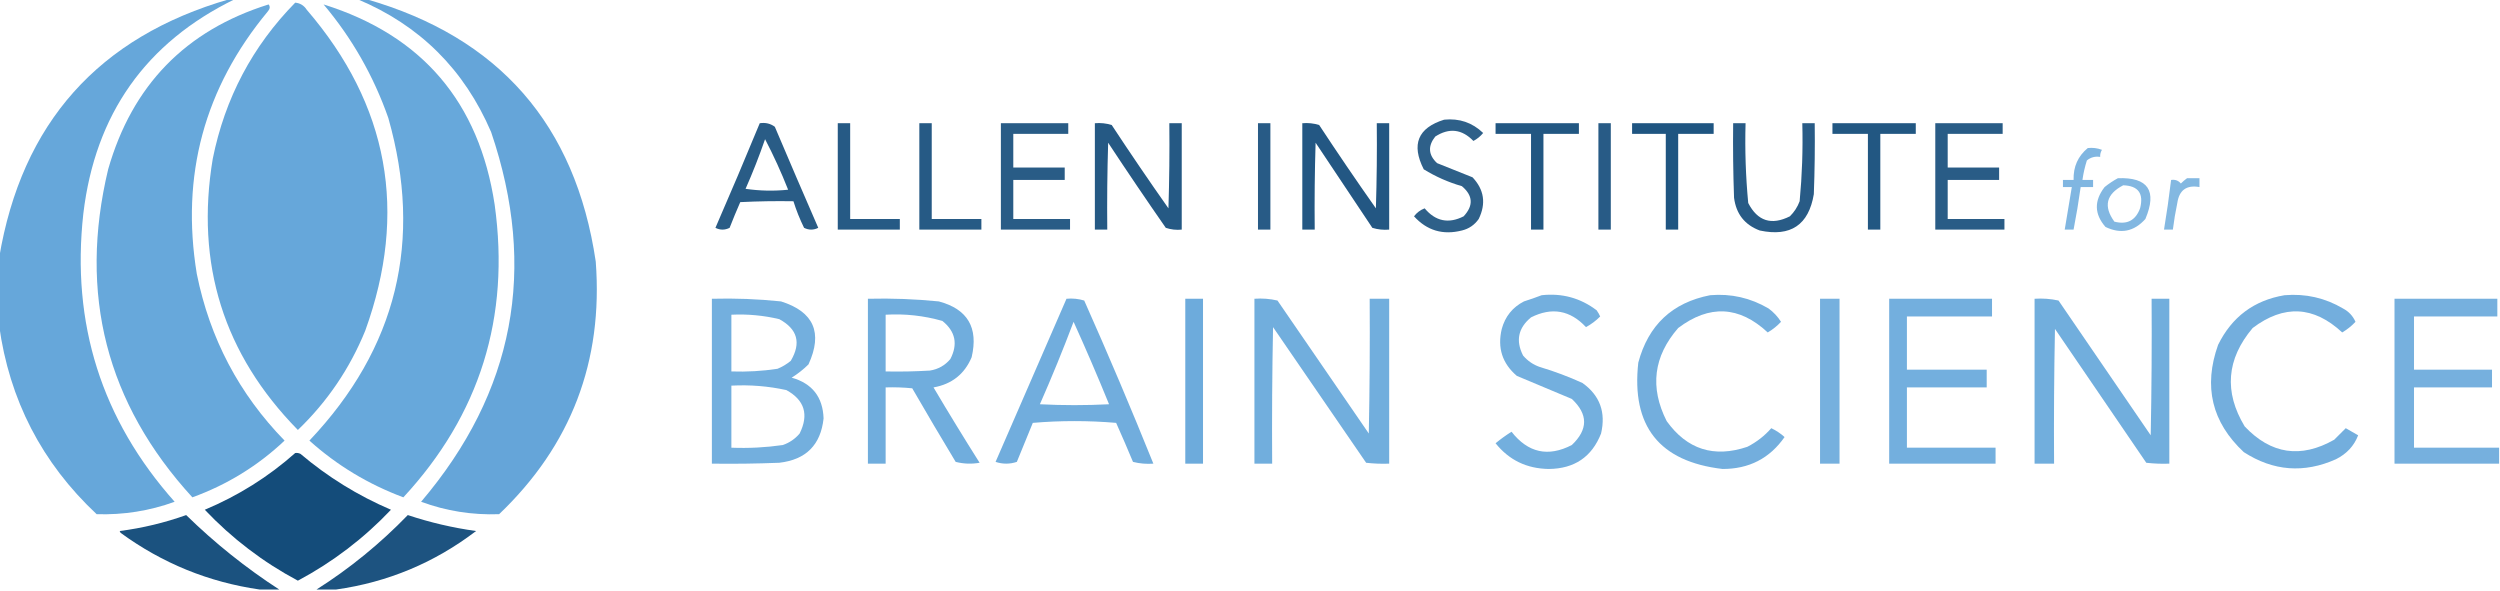
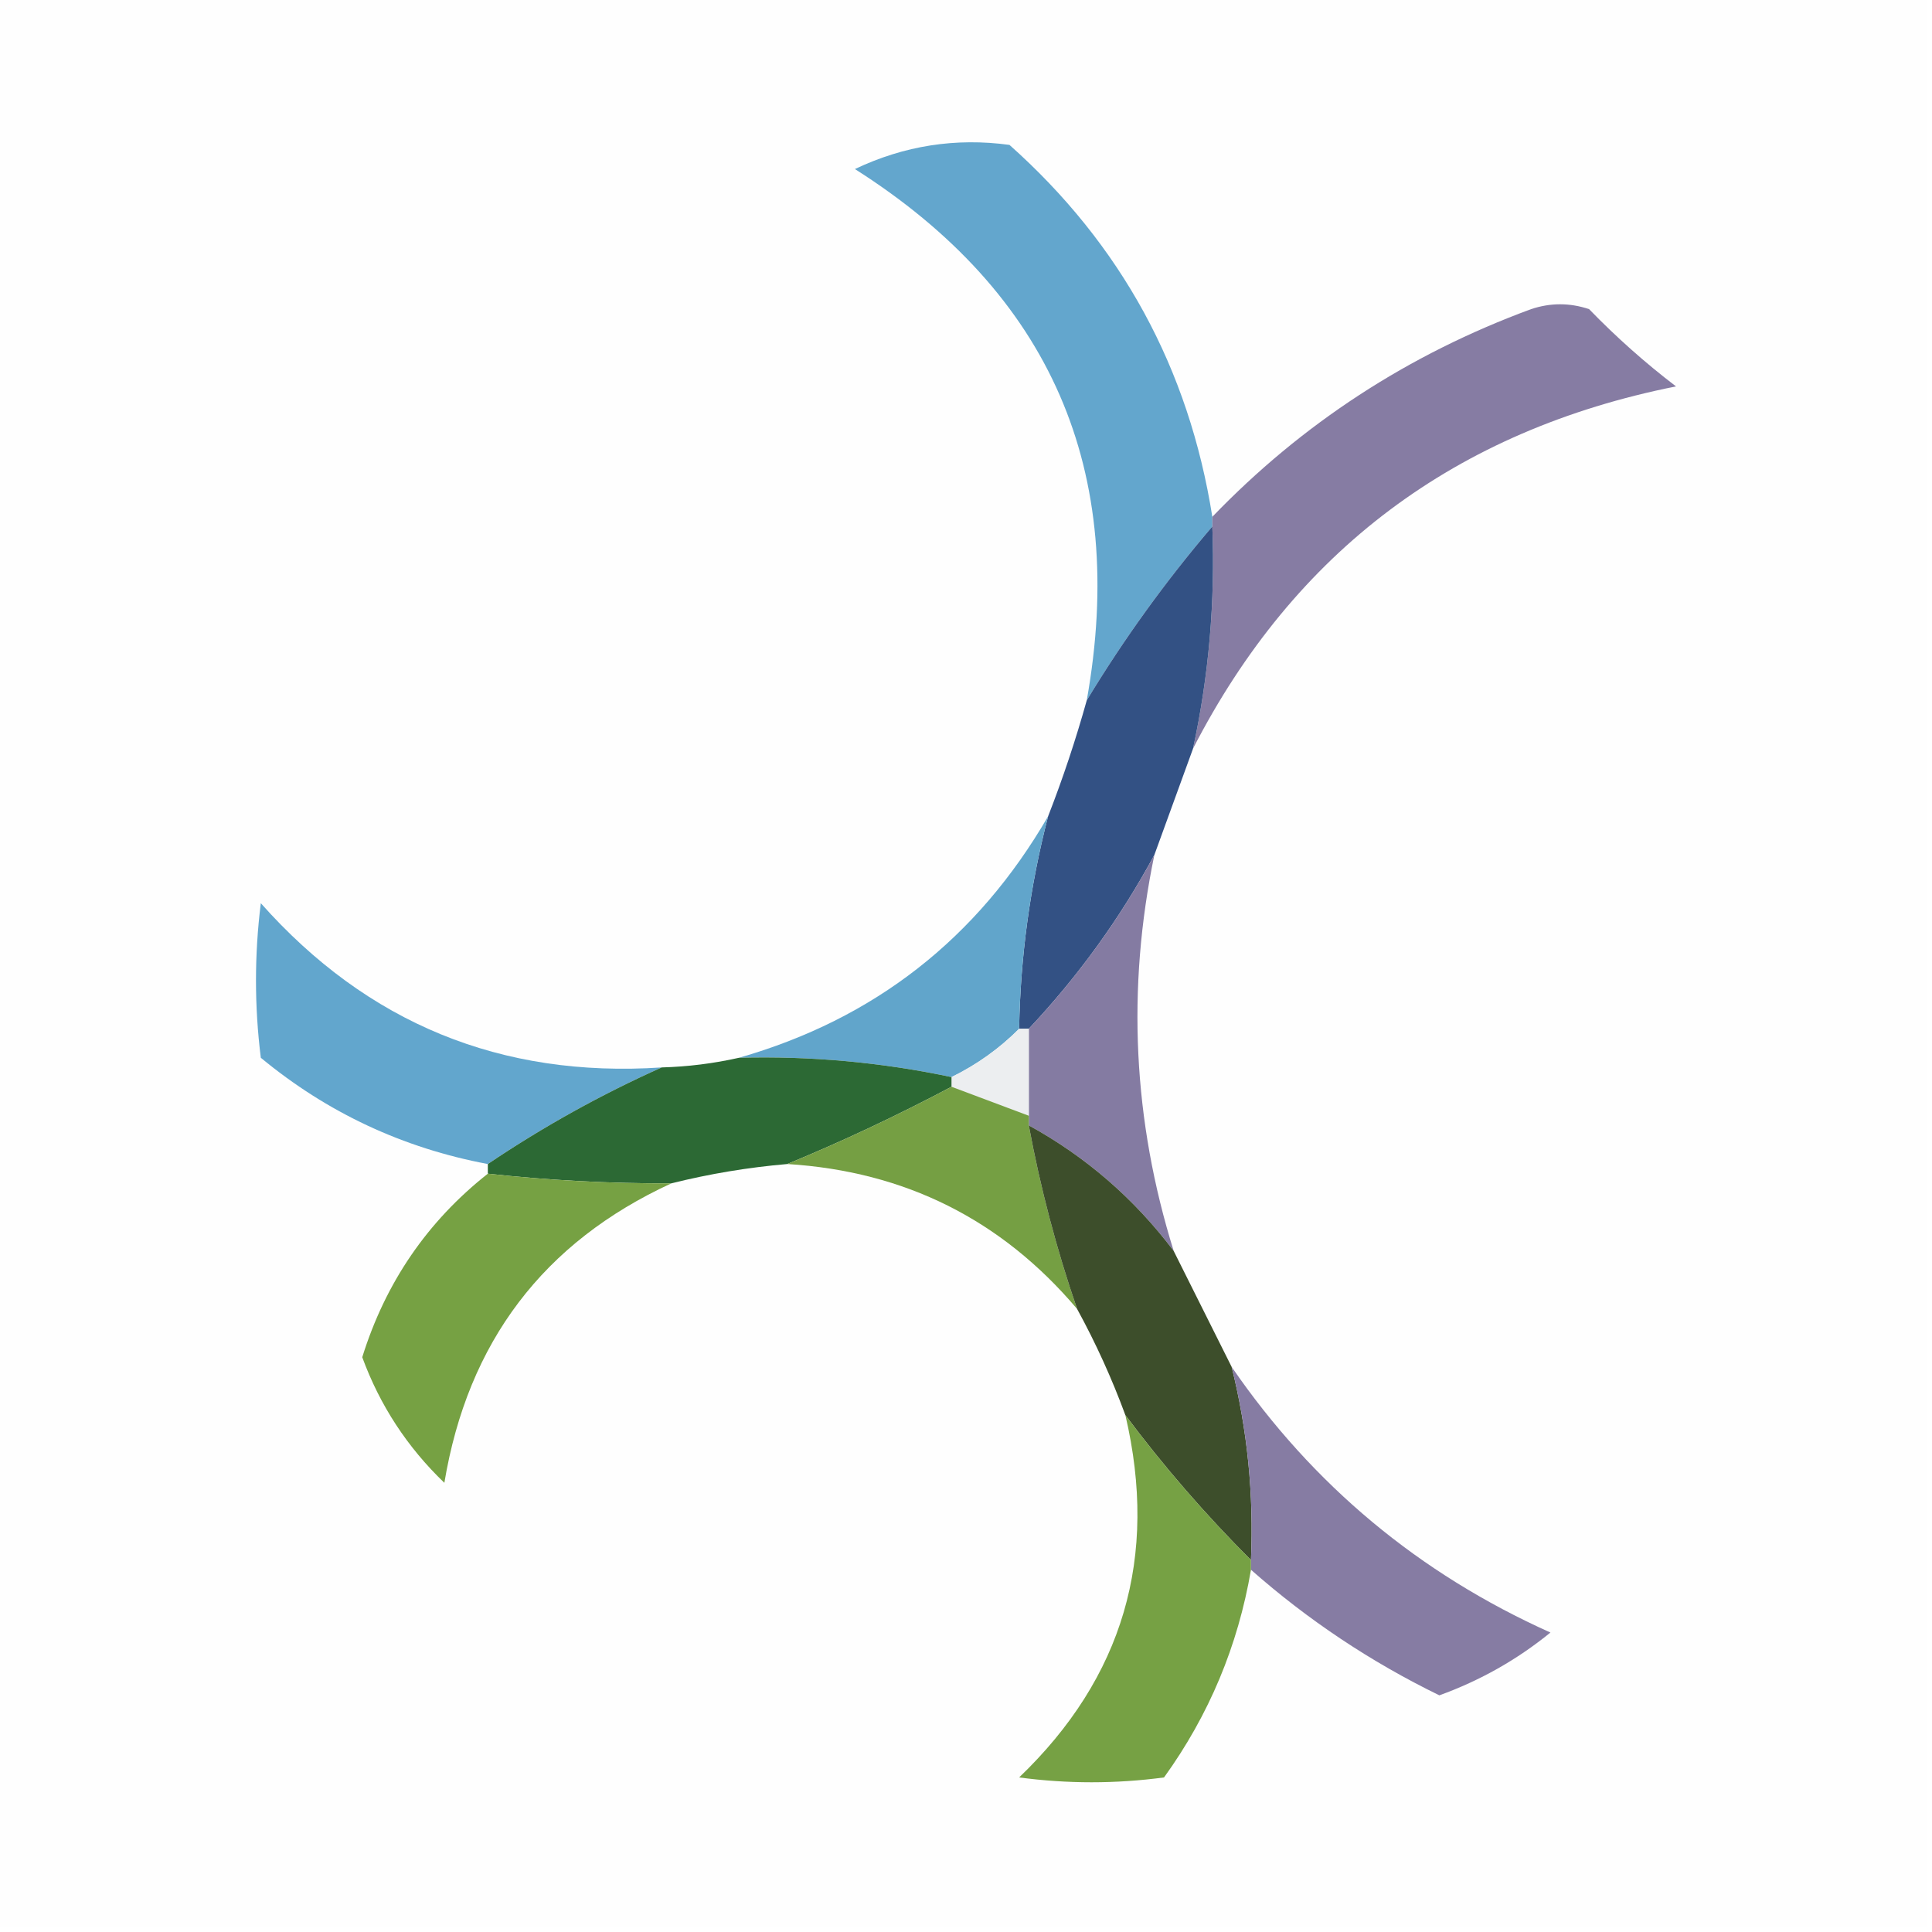
- <svg xmlns="http://www.w3.org/2000/svg" version="1.1" width="1410px" height="333px" style="shape-rendering:geometricPrecision; text-rendering:geometricPrecision; image-rendering:optimizeQuality; fill-rule:evenodd; clip-rule:evenodd">
+ <svg xmlns="http://www.w3.org/2000/svg" version="1.1" width="200px" height="200px" style="shape-rendering:geometricPrecision; text-rendering:geometricPrecision; image-rendering:optimizeQuality; fill-rule:evenodd; clip-rule:evenodd">
  <g>
-     <path style="opacity:0.979" fill="#63a5d9" d="M 129.5,-0.5 C 130.5,-0.5 131.5,-0.5 132.5,-0.5C 82.182,24.048 53.682,64.381 47,120.5C 40.119,182.513 57.285,236.68 98.5,283C 84.328,288.139 69.661,290.473 54.5,290C 23.587,261.009 5.254,225.509 -0.5,183.5C -0.5,170.833 -0.5,158.167 -0.5,145.5C 12.167,69.501 55.501,20.834 129.5,-0.5 Z" />
+     <path style="opacity:1" fill="#fefefe" d="M -0.5,-0.5 C 66.167,-0.5 132.833,-0.5 199.5,-0.5C 199.5,66.167 199.5,132.833 199.5,199.5C 132.833,199.5 66.167,199.5 -0.5,199.5C -0.5,132.833 -0.5,66.167 -0.5,-0.5 Z" />
  </g>
  <g>
-     <path style="opacity:0.985" fill="#64a6da" d="M 166.5,1.5 C 169.263,1.744 171.429,3.077 173,5.5C 219.21,59.232 230.21,119.565 206,186.5C 197.275,207.883 184.609,226.549 168,242.5C 126.118,199.842 110.118,148.842 120,89.5C 126.877,55.403 142.377,26.07 166.5,1.5 Z" />
+     <path style="opacity:1" fill="#63a6cd" d="M 125.5,53.5 C 125.5,53.833 125.5,54.167 125.5,54.5C 120.677,60.147 116.343,66.147 112.5,72.5C 116.757,48.692 108.757,30.359 88.5,17.5C 93.601,15.075 98.935,14.241 104.5,15C 116.069,25.301 123.069,38.135 125.5,53.5 Z" />
  </g>
  <g>
-     <path style="opacity:0.984" fill="#63a4d8" d="M 201.5,-0.5 C 203.167,-0.5 204.833,-0.5 206.5,-0.5C 281.412,20.955 324.579,70.288 336,147.5C 340.259,203.778 322.092,251.278 281.5,290C 266.323,290.547 251.656,288.214 237.5,283C 290.072,221.135 303.238,151.635 277,74.5C 261.869,39.202 236.702,14.202 201.5,-0.5 Z" />
+     <path style="opacity:1" fill="#867ca3" d="M 123.5,77.5 C 125.138,69.935 125.805,62.269 125.5,54.5C 125.5,54.167 125.5,53.833 125.5,53.5C 134.798,43.843 145.798,36.676 158.5,32C 160.5,31.333 162.5,31.333 164.5,32C 167.312,34.901 170.312,37.568 173.5,40C 150.671,44.552 134.004,57.052 123.5,77.5 Z" />
  </g>
  <g>
-     <path style="opacity:0.977" fill="#64a6da" d="M 151.5,2.5 C 152.465,3.721 152.298,5.054 151,6.5C 115.213,49.638 101.88,98.972 111,154.5C 118.332,190.837 134.832,222.17 160.5,248.5C 145.48,262.689 128.146,273.355 108.5,280.5C 60.003,227.52 44.17,165.854 61,95.5C 74.542,48.127 104.709,17.127 151.5,2.5 Z" />
+     <path style="opacity:1" fill="#335184" d="M 125.5,54.5 C 125.805,62.269 125.138,69.935 123.5,77.5C 122.165,81.171 120.832,84.838 119.5,88.5C 115.973,95.035 111.64,101.035 106.5,106.5C 106.167,106.5 105.833,106.5 105.5,106.5C 105.632,99.04 106.632,91.707 108.5,84.5C 110.031,80.574 111.364,76.574 112.5,72.5C 116.343,66.147 120.677,60.147 125.5,54.5 Z" />
  </g>
  <g>
-     <path style="opacity:0.977" fill="#64a6da" d="M 182.5,2.5 C 238.075,19.926 270.242,57.593 279,115.5C 287.808,178.896 270.641,233.896 227.5,280.5C 207.702,273.112 190.036,262.446 174.5,248.5C 223.841,196.465 238.675,135.799 219,66.5C 210.659,42.798 198.492,21.465 182.5,2.5 Z" />
+     <path style="opacity:1" fill="#61a5cb" d="M 108.5,84.5 C 106.632,91.707 105.632,99.04 105.5,106.5C 103.445,108.555 101.112,110.221 98.5,111.5C 91.257,109.968 83.924,109.302 76.5,109.5C 90.504,105.491 101.171,97.158 108.5,84.5 Z" />
  </g>
  <g>
-     <path style="opacity:0.858" fill="#0c4676" d="M 814.5,67.5 C 823.071,66.636 830.404,69.136 836.5,75C 834.946,76.892 833.112,78.392 831,79.5C 824.513,72.803 817.347,71.969 809.5,77C 805.229,82.356 805.563,87.356 810.5,92C 817.167,94.667 823.833,97.333 830.5,100C 837.069,106.945 838.236,114.778 834,123.5C 831.635,126.869 828.468,129.036 824.5,130C 813.801,132.706 804.801,130.039 797.5,122C 799.076,119.923 801.076,118.423 803.5,117.5C 809.662,124.831 816.995,126.331 825.5,122C 831.119,115.958 830.785,110.291 824.5,105C 816.866,102.793 809.699,99.626 803,95.5C 795.842,81.45 799.675,72.116 814.5,67.5 Z" />
+     <path style="opacity:1" fill="#847ba2" d="M 119.5,88.5 C 116.623,102.339 117.289,116.006 121.5,129.5C 117.417,124.082 112.417,119.749 106.5,116.5C 106.5,116.167 106.5,115.833 106.5,115.5C 106.5,112.5 106.5,109.5 106.5,106.5C 111.64,101.035 115.973,95.035 119.5,88.5 Z" />
  </g>
  <g>
-     <path style="opacity:0.881" fill="#0c4676" d="M 428.5,69.5 C 431.711,69.012 434.544,69.679 437,71.5C 445.069,90.541 453.236,109.541 461.5,128.5C 458.833,129.833 456.167,129.833 453.5,128.5C 451.099,123.624 449.099,118.624 447.5,113.5C 437.494,113.334 427.494,113.5 417.5,114C 415.407,118.776 413.407,123.609 411.5,128.5C 408.833,129.833 406.167,129.833 403.5,128.5C 412.034,108.891 420.368,89.224 428.5,69.5 Z M 431.5,78.5 C 436.291,87.67 440.625,97.17 444.5,107C 436.479,107.832 428.479,107.665 420.5,106.5C 424.568,97.289 428.235,87.956 431.5,78.5 Z" />
+     <path style="opacity:1" fill="#62a6cd" d="M 68.5,110.5 C 62.245,113.296 56.245,116.629 50.5,120.5C 41.705,118.848 33.872,115.181 27,109.5C 26.333,104.167 26.333,98.833 27,93.5C 38.045,105.938 51.879,111.605 68.5,110.5 Z" />
  </g>
  <g>
-     <path style="opacity:0.893" fill="#0c4676" d="M 472.5,69.5 C 474.833,69.5 477.167,69.5 479.5,69.5C 479.5,87.5 479.5,105.5 479.5,123.5C 488.833,123.5 498.167,123.5 507.5,123.5C 507.5,125.5 507.5,127.5 507.5,129.5C 495.833,129.5 484.167,129.5 472.5,129.5C 472.5,109.5 472.5,89.5 472.5,69.5 Z" />
+     <path style="opacity:1" fill="#eceef0" d="M 105.5,106.5 C 105.833,106.5 106.167,106.5 106.5,106.5C 106.5,109.5 106.5,112.5 106.5,115.5C 103.833,114.5 101.167,113.5 98.5,112.5C 98.5,112.167 98.5,111.833 98.5,111.5C 101.112,110.221 103.445,108.555 105.5,106.5 Z" />
  </g>
  <g>
-     <path style="opacity:0.893" fill="#0c4676" d="M 518.5,69.5 C 520.833,69.5 523.167,69.5 525.5,69.5C 525.5,87.5 525.5,105.5 525.5,123.5C 534.833,123.5 544.167,123.5 553.5,123.5C 553.5,125.5 553.5,127.5 553.5,129.5C 541.833,129.5 530.167,129.5 518.5,129.5C 518.5,109.5 518.5,89.5 518.5,69.5 Z" />
+     <path style="opacity:1" fill="#2c6934" d="M 76.5,109.5 C 83.924,109.302 91.257,109.968 98.5,111.5C 98.5,111.833 98.5,112.167 98.5,112.5C 92.916,115.46 87.249,118.127 81.5,120.5C 77.443,120.848 73.443,121.514 69.5,122.5C 63.143,122.524 56.81,122.19 50.5,121.5C 50.5,121.167 50.5,120.833 50.5,120.5C 56.245,116.629 62.245,113.296 68.5,110.5C 71.206,110.425 73.873,110.092 76.5,109.5 Z" />
  </g>
  <g>
-     <path style="opacity:0.881" fill="#0c4676" d="M 564.5,69.5 C 577.167,69.5 589.833,69.5 602.5,69.5C 602.5,71.5 602.5,73.5 602.5,75.5C 592.167,75.5 581.833,75.5 571.5,75.5C 571.5,81.833 571.5,88.167 571.5,94.5C 581.167,94.5 590.833,94.5 600.5,94.5C 600.5,96.833 600.5,99.167 600.5,101.5C 590.833,101.5 581.167,101.5 571.5,101.5C 571.5,108.833 571.5,116.167 571.5,123.5C 582.167,123.5 592.833,123.5 603.5,123.5C 603.5,125.5 603.5,127.5 603.5,129.5C 590.5,129.5 577.5,129.5 564.5,129.5C 564.5,109.5 564.5,89.5 564.5,69.5 Z" />
+     <path style="opacity:1" fill="#759f43" d="M 98.5,112.5 C 101.167,113.5 103.833,114.5 106.5,115.5C 106.5,115.833 106.5,116.167 106.5,116.5C 107.698,122.958 109.364,129.291 111.5,135.5C 103.671,126.252 93.671,121.252 81.5,120.5C 87.249,118.127 92.916,115.46 98.5,112.5 Z" />
  </g>
  <g>
-     <path style="opacity:0.895" fill="#0c4676" d="M 617.5,69.5 C 620.777,69.216 623.943,69.549 627,70.5C 637.419,86.34 648.086,102.007 659,117.5C 659.5,101.503 659.667,85.504 659.5,69.5C 661.833,69.5 664.167,69.5 666.5,69.5C 666.5,89.5 666.5,109.5 666.5,129.5C 663.428,129.817 660.428,129.484 657.5,128.5C 646.471,112.637 635.638,96.637 625,80.5C 624.5,96.83 624.333,113.163 624.5,129.5C 622.167,129.5 619.833,129.5 617.5,129.5C 617.5,109.5 617.5,89.5 617.5,69.5 Z" />
+     <path style="opacity:1" fill="#3d4e2b" d="M 106.5,116.5 C 112.417,119.749 117.417,124.082 121.5,129.5C 123.5,133.5 125.5,137.5 127.5,141.5C 129.133,148.051 129.799,154.717 129.5,161.5C 124.793,156.795 120.46,151.795 116.5,146.5C 115.105,142.71 113.438,139.043 111.5,135.5C 109.364,129.291 107.698,122.958 106.5,116.5 Z" />
  </g>
  <g>
-     <path style="opacity:0.886" fill="#0c4676" d="M 709.5,69.5 C 711.833,69.5 714.167,69.5 716.5,69.5C 716.5,89.5 716.5,109.5 716.5,129.5C 714.167,129.5 711.833,129.5 709.5,129.5C 709.5,109.5 709.5,89.5 709.5,69.5 Z" />
+     <path style="opacity:1" fill="#76a143" d="M 50.5,121.5 C 56.81,122.19 63.143,122.524 69.5,122.5C 56.259,128.593 48.426,138.926 46,153.5C 42.157,149.811 39.324,145.478 37.5,140.5C 39.904,132.777 44.237,126.444 50.5,121.5 Z" />
  </g>
  <g>
-     <path style="opacity:0.903" fill="#0c4676" d="M 734.5,69.5 C 737.777,69.216 740.943,69.549 744,70.5C 754.419,86.34 765.086,102.007 776,117.5C 776.5,101.503 776.667,85.504 776.5,69.5C 778.833,69.5 781.167,69.5 783.5,69.5C 783.5,89.5 783.5,109.5 783.5,129.5C 780.223,129.784 777.057,129.451 774,128.5C 763.333,112.5 752.667,96.5 742,80.5C 741.5,96.83 741.333,113.163 741.5,129.5C 739.167,129.5 736.833,129.5 734.5,129.5C 734.5,109.5 734.5,89.5 734.5,69.5 Z" />
+     <path style="opacity:1" fill="#867ca3" d="M 127.5,141.5 C 135.898,153.726 146.898,162.893 160.5,169C 157.056,171.807 153.223,173.973 149,175.5C 141.886,172.031 135.386,167.697 129.5,162.5C 129.5,162.167 129.5,161.833 129.5,161.5C 129.799,154.717 129.133,148.051 127.5,141.5 Z" />
  </g>
  <g>
-     <path style="opacity:0.91" fill="#0c4676" d="M 843.5,69.5 C 859.167,69.5 874.833,69.5 890.5,69.5C 890.5,71.5 890.5,73.5 890.5,75.5C 883.833,75.5 877.167,75.5 870.5,75.5C 870.5,93.5 870.5,111.5 870.5,129.5C 868.167,129.5 865.833,129.5 863.5,129.5C 863.5,111.5 863.5,93.5 863.5,75.5C 856.833,75.5 850.167,75.5 843.5,75.5C 843.5,73.5 843.5,71.5 843.5,69.5 Z" />
-   </g>
-   <g>
-     <path style="opacity:0.886" fill="#0c4676" d="M 901.5,69.5 C 903.833,69.5 906.167,69.5 908.5,69.5C 908.5,89.5 908.5,109.5 908.5,129.5C 906.167,129.5 903.833,129.5 901.5,129.5C 901.5,109.5 901.5,89.5 901.5,69.5 Z" />
-   </g>
-   <g>
-     <path style="opacity:0.918" fill="#0c4676" d="M 920.5,69.5 C 935.833,69.5 951.167,69.5 966.5,69.5C 966.5,71.5 966.5,73.5 966.5,75.5C 959.833,75.5 953.167,75.5 946.5,75.5C 946.5,93.5 946.5,111.5 946.5,129.5C 944.167,129.5 941.833,129.5 939.5,129.5C 939.5,111.5 939.5,93.5 939.5,75.5C 933.167,75.5 926.833,75.5 920.5,75.5C 920.5,73.5 920.5,71.5 920.5,69.5 Z" />
-   </g>
-   <g>
-     <path style="opacity:0.886" fill="#0c4676" d="M 977.5,69.5 C 979.833,69.5 982.167,69.5 984.5,69.5C 984.084,84.55 984.584,99.55 986,114.5C 991.266,124.728 999.099,127.228 1009.5,122C 1011.97,119.559 1013.8,116.726 1015,113.5C 1016.39,98.878 1016.89,84.211 1016.5,69.5C 1018.83,69.5 1021.17,69.5 1023.5,69.5C 1023.67,82.838 1023.5,96.171 1023,109.5C 1020.1,126.879 1009.94,133.712 992.5,130C 983.995,126.816 979.161,120.65 978,111.5C 977.5,97.504 977.333,83.504 977.5,69.5 Z" />
-   </g>
-   <g>
-     <path style="opacity:0.91" fill="#0c4676" d="M 1033.5,69.5 C 1049.17,69.5 1064.83,69.5 1080.5,69.5C 1080.5,71.5 1080.5,73.5 1080.5,75.5C 1073.83,75.5 1067.17,75.5 1060.5,75.5C 1060.5,93.5 1060.5,111.5 1060.5,129.5C 1058.17,129.5 1055.83,129.5 1053.5,129.5C 1053.5,111.5 1053.5,93.5 1053.5,75.5C 1046.83,75.5 1040.17,75.5 1033.5,75.5C 1033.5,73.5 1033.5,71.5 1033.5,69.5 Z" />
-   </g>
-   <g>
-     <path style="opacity:0.881" fill="#0c4676" d="M 1091.5,69.5 C 1104.17,69.5 1116.83,69.5 1129.5,69.5C 1129.5,71.5 1129.5,73.5 1129.5,75.5C 1119.17,75.5 1108.83,75.5 1098.5,75.5C 1098.5,81.833 1098.5,88.167 1098.5,94.5C 1108.17,94.5 1117.83,94.5 1127.5,94.5C 1127.5,96.833 1127.5,99.167 1127.5,101.5C 1117.83,101.5 1108.17,101.5 1098.5,101.5C 1098.5,108.833 1098.5,116.167 1098.5,123.5C 1109.17,123.5 1119.83,123.5 1130.5,123.5C 1130.5,125.5 1130.5,127.5 1130.5,129.5C 1117.5,129.5 1104.5,129.5 1091.5,129.5C 1091.5,109.5 1091.5,89.5 1091.5,69.5 Z" />
-   </g>
-   <g>
-     <path style="opacity:0.818" fill="#64a6da" d="M 1177.5,83.5 C 1180.25,83.187 1182.91,83.52 1185.5,84.5C 1184.75,85.736 1184.42,87.07 1184.5,88.5C 1181.64,88.055 1179.14,88.722 1177,90.5C 1175.85,94.104 1175.01,97.771 1174.5,101.5C 1176.5,101.5 1178.5,101.5 1180.5,101.5C 1180.5,102.833 1180.5,104.167 1180.5,105.5C 1178.17,105.5 1175.83,105.5 1173.5,105.5C 1172.38,113.539 1171.05,121.539 1169.5,129.5C 1167.83,129.5 1166.17,129.5 1164.5,129.5C 1165.83,121.501 1167.17,113.501 1168.5,105.5C 1166.83,105.5 1165.17,105.5 1163.5,105.5C 1163.5,104.167 1163.5,102.833 1163.5,101.5C 1165.5,101.5 1167.5,101.5 1169.5,101.5C 1169.3,94.047 1171.97,88.047 1177.5,83.5 Z" />
-   </g>
-   <g>
-     <path style="opacity:0.806" fill="#64a6da" d="M 1194.5,100.5 C 1211.55,99.903 1216.72,107.569 1210,123.5C 1203.61,130.634 1196.11,132.134 1187.5,128C 1181.17,120.746 1181,113.246 1187,105.5C 1189.43,103.548 1191.93,101.881 1194.5,100.5 Z M 1197.5,104.5 C 1205.99,104.79 1209.16,109.124 1207,117.5C 1204.45,124.358 1199.62,126.858 1192.5,125C 1186.22,116.33 1187.88,109.497 1197.5,104.5 Z" />
-   </g>
-   <g>
-     <path style="opacity:0.8" fill="#64a6da" d="M 1233.5,100.5 C 1235.83,100.5 1238.17,100.5 1240.5,100.5C 1240.5,102.167 1240.5,103.833 1240.5,105.5C 1233.23,104.217 1229.06,107.217 1228,114.5C 1226.95,119.474 1226.12,124.474 1225.5,129.5C 1223.83,129.5 1222.17,129.5 1220.5,129.5C 1222.05,120.199 1223.38,110.866 1224.5,101.5C 1226.77,101.141 1228.6,101.808 1230,103.5C 1231.15,102.364 1232.31,101.364 1233.5,100.5 Z" />
-   </g>
-   <g>
-     <path style="opacity:0.902" fill="#64a6da" d="M 869.5,166.5 C 881.026,165.234 891.36,168.067 900.5,175C 901.293,176.085 901.96,177.252 902.5,178.5C 900.116,180.885 897.45,182.885 894.5,184.5C 885.57,174.932 875.236,173.099 863.5,179C 856.267,184.967 854.767,192.133 859,200.5C 861.559,203.531 864.726,205.698 868.5,207C 876.719,209.444 884.719,212.444 892.5,216C 902.307,223.001 905.807,232.501 903,244.5C 897.811,257.7 887.977,264.366 873.5,264.5C 861.091,264.325 851.091,259.492 843.5,250C 846.36,247.64 849.36,245.473 852.5,243.5C 861.813,255.395 873.146,257.895 886.5,251C 895.743,242.256 895.743,233.59 886.5,225C 876.167,220.667 865.833,216.333 855.5,212C 847.271,204.977 844.437,196.144 847,185.5C 848.922,178.472 853.089,173.306 859.5,170C 862.98,168.897 866.313,167.731 869.5,166.5 Z" />
-   </g>
-   <g>
-     <path style="opacity:0.904" fill="#64a6da" d="M 964.5,166.5 C 976.308,165.495 987.308,167.995 997.5,174C 1000.31,176.069 1002.65,178.569 1004.5,181.5C 1002.3,183.854 999.795,185.854 997,187.5C 980.933,172.522 964.1,171.689 946.5,185C 932.562,201.002 930.396,218.502 940,237.5C 951.509,253.507 966.675,258.34 985.5,252C 990.729,249.318 995.229,245.818 999,241.5C 1001.74,242.789 1004.24,244.455 1006.5,246.5C 998.088,258.541 986.421,264.541 971.5,264.5C 935.84,260.329 920.007,240.329 924,204.5C 929.657,183.339 943.157,170.673 964.5,166.5 Z" />
-   </g>
-   <g>
-     <path style="opacity:0.904" fill="#64a6da" d="M 1288.5,166.5 C 1300.35,165.503 1311.35,168.003 1321.5,174C 1324.69,175.695 1327.03,178.195 1328.5,181.5C 1326.3,183.854 1323.8,185.854 1321,187.5C 1304.93,172.522 1288.1,171.689 1270.5,185C 1255.75,202.5 1254.25,221 1266,240.5C 1280.83,256.19 1297.67,258.69 1316.5,248C 1318.73,245.767 1320.9,243.6 1323,241.5C 1325.32,242.826 1327.65,244.16 1330,245.5C 1327.71,251.468 1323.54,255.968 1317.5,259C 1299.45,267.062 1282.12,265.729 1265.5,255C 1247.46,238.158 1242.63,217.991 1251,194.5C 1258.79,178.705 1271.29,169.372 1288.5,166.5 Z" />
-   </g>
-   <g>
-     <path style="opacity:0.899" fill="#64a6da" d="M 401.5,168.5 C 414.542,168.147 427.542,168.647 440.5,170C 459.007,175.824 464.174,187.657 456,205.5C 453.106,208.361 449.939,210.861 446.5,213C 458.081,216.253 464.081,223.919 464.5,236C 462.889,250.944 454.556,259.277 439.5,261C 426.838,261.5 414.171,261.667 401.5,261.5C 401.5,230.5 401.5,199.5 401.5,168.5 Z M 412.5,177.5 C 421.636,177.066 430.636,177.9 439.5,180C 449.803,185.577 451.97,193.411 446,203.5C 443.749,205.377 441.249,206.877 438.5,208C 429.886,209.297 421.219,209.797 412.5,209.5C 412.5,198.833 412.5,188.167 412.5,177.5 Z M 412.5,217.5 C 422.972,216.945 433.305,217.778 443.5,220C 453.789,225.657 456.289,233.823 451,244.5C 448.441,247.531 445.274,249.698 441.5,251C 431.9,252.391 422.233,252.891 412.5,252.5C 412.5,240.833 412.5,229.167 412.5,217.5 Z" />
-   </g>
-   <g>
-     <path style="opacity:0.923" fill="#64a6da" d="M 489.5,168.5 C 502.871,168.168 516.204,168.668 529.5,170C 545.763,174.339 551.93,184.839 548,201.5C 543.978,211.011 536.811,216.677 526.5,218.5C 534.968,232.799 543.635,246.965 552.5,261C 547.913,261.799 543.413,261.632 539,260.5C 530.707,246.749 522.541,232.916 514.5,219C 509.511,218.501 504.511,218.334 499.5,218.5C 499.5,232.833 499.5,247.167 499.5,261.5C 496.167,261.5 492.833,261.5 489.5,261.5C 489.5,230.5 489.5,199.5 489.5,168.5 Z M 499.5,177.5 C 510.392,176.863 521.059,178.03 531.5,181C 538.862,186.905 540.362,194.072 536,202.5C 532.995,206.087 529.162,208.254 524.5,209C 516.173,209.5 507.84,209.666 499.5,209.5C 499.5,198.833 499.5,188.167 499.5,177.5 Z" />
-   </g>
-   <g>
-     <path style="opacity:0.917" fill="#64a6da" d="M 601.5,168.5 C 604.898,168.18 608.232,168.513 611.5,169.5C 625.07,199.968 638.07,230.634 650.5,261.5C 646.563,261.793 642.73,261.46 639,260.5C 635.931,253.126 632.764,245.792 629.5,238.5C 613.833,237.167 598.167,237.167 582.5,238.5C 579.5,245.833 576.5,253.167 573.5,260.5C 569.5,261.833 565.5,261.833 561.5,260.5C 574.848,229.807 588.181,199.141 601.5,168.5 Z M 605.5,181.5 C 612.438,196.793 619.105,212.293 625.5,228C 612.5,228.667 599.5,228.667 586.5,228C 593.258,212.654 599.591,197.154 605.5,181.5 Z" />
-   </g>
-   <g>
-     <path style="opacity:0.943" fill="#64a6da" d="M 668.5,168.5 C 671.833,168.5 675.167,168.5 678.5,168.5C 678.5,199.5 678.5,230.5 678.5,261.5C 675.167,261.5 671.833,261.5 668.5,261.5C 668.5,230.5 668.5,199.5 668.5,168.5 Z" />
-   </g>
-   <g>
-     <path style="opacity:0.911" fill="#64a6da" d="M 707.5,168.5 C 711.884,168.174 716.217,168.508 720.5,169.5C 737.667,194.5 754.833,219.5 772,244.5C 772.5,219.169 772.667,193.836 772.5,168.5C 776.167,168.5 779.833,168.5 783.5,168.5C 783.5,199.5 783.5,230.5 783.5,261.5C 779.154,261.666 774.821,261.499 770.5,261C 753,235.5 735.5,210 718,184.5C 717.5,210.165 717.333,235.831 717.5,261.5C 714.167,261.5 710.833,261.5 707.5,261.5C 707.5,230.5 707.5,199.5 707.5,168.5 Z" />
-   </g>
-   <g>
-     <path style="opacity:0.879" fill="#64a6da" d="M 1026.5,168.5 C 1030.17,168.5 1033.83,168.5 1037.5,168.5C 1037.5,199.5 1037.5,230.5 1037.5,261.5C 1033.83,261.5 1030.17,261.5 1026.5,261.5C 1026.5,230.5 1026.5,199.5 1026.5,168.5 Z" />
-   </g>
-   <g>
-     <path style="opacity:0.9" fill="#64a6da" d="M 1065.5,168.5 C 1084.83,168.5 1104.17,168.5 1123.5,168.5C 1123.5,171.833 1123.5,175.167 1123.5,178.5C 1107.5,178.5 1091.5,178.5 1075.5,178.5C 1075.5,188.5 1075.5,198.5 1075.5,208.5C 1090.5,208.5 1105.5,208.5 1120.5,208.5C 1120.5,211.833 1120.5,215.167 1120.5,218.5C 1105.5,218.5 1090.5,218.5 1075.5,218.5C 1075.5,229.833 1075.5,241.167 1075.5,252.5C 1092.17,252.5 1108.83,252.5 1125.5,252.5C 1125.5,255.5 1125.5,258.5 1125.5,261.5C 1105.5,261.5 1085.5,261.5 1065.5,261.5C 1065.5,230.5 1065.5,199.5 1065.5,168.5 Z" />
-   </g>
-   <g>
-     <path style="opacity:0.911" fill="#64a6da" d="M 1147.5,168.5 C 1152.1,168.2 1156.6,168.533 1161,169.5C 1178.33,194.833 1195.67,220.167 1213,245.5C 1213.5,219.835 1213.67,194.169 1213.5,168.5C 1216.83,168.5 1220.17,168.5 1223.5,168.5C 1223.5,199.5 1223.5,230.5 1223.5,261.5C 1219.15,261.666 1214.82,261.499 1210.5,261C 1193.33,235.833 1176.17,210.667 1159,185.5C 1158.5,210.831 1158.33,236.164 1158.5,261.5C 1154.83,261.5 1151.17,261.5 1147.5,261.5C 1147.5,230.5 1147.5,199.5 1147.5,168.5 Z" />
-   </g>
-   <g>
-     <path style="opacity:0.886" fill="#64a6da" d="M 1409.5,252.5 C 1409.5,255.5 1409.5,258.5 1409.5,261.5C 1389.83,261.5 1370.17,261.5 1350.5,261.5C 1350.5,230.5 1350.5,199.5 1350.5,168.5C 1369.83,168.5 1389.17,168.5 1408.5,168.5C 1408.5,171.833 1408.5,175.167 1408.5,178.5C 1392.83,178.5 1377.17,178.5 1361.5,178.5C 1361.5,188.5 1361.5,198.5 1361.5,208.5C 1376.17,208.5 1390.83,208.5 1405.5,208.5C 1405.5,211.833 1405.5,215.167 1405.5,218.5C 1390.83,218.5 1376.17,218.5 1361.5,218.5C 1361.5,229.833 1361.5,241.167 1361.5,252.5C 1377.5,252.5 1393.5,252.5 1409.5,252.5 Z" />
-   </g>
-   <g>
-     <path style="opacity:0.966" fill="#0c4676" d="M 166.5,255.5 C 167.552,255.351 168.552,255.517 169.5,256C 184.867,269.023 201.867,279.523 220.5,287.5C 205.145,303.693 187.645,317.027 168,327.5C 148.355,317.027 130.855,303.693 115.5,287.5C 134.408,279.564 151.408,268.897 166.5,255.5 Z" />
-   </g>
-   <g>
-     <path style="opacity:0.936" fill="#0c4676" d="M 157.5,332.5 C 153.833,332.5 150.167,332.5 146.5,332.5C 117.684,328.343 91.518,317.676 68,300.5C 67.833,300.167 67.667,299.833 67.5,299.5C 80.348,297.829 92.848,294.829 105,290.5C 121.201,306.322 138.701,320.322 157.5,332.5 Z" />
-   </g>
-   <g>
-     <path style="opacity:0.928" fill="#0c4676" d="M 189.5,332.5 C 185.833,332.5 182.167,332.5 178.5,332.5C 197.219,320.635 214.386,306.635 230,290.5C 242.53,294.674 255.364,297.674 268.5,299.5C 245.064,317.383 218.731,328.383 189.5,332.5 Z" />
+     <path style="opacity:1" fill="#76a144" d="M 116.5,146.5 C 120.46,151.795 124.793,156.795 129.5,161.5C 129.5,161.833 129.5,162.167 129.5,162.5C 128.151,170.386 125.151,177.553 120.5,184C 115.5,184.667 110.5,184.667 105.5,184C 116.272,173.676 119.938,161.176 116.5,146.5 Z" />
  </g>
</svg>
